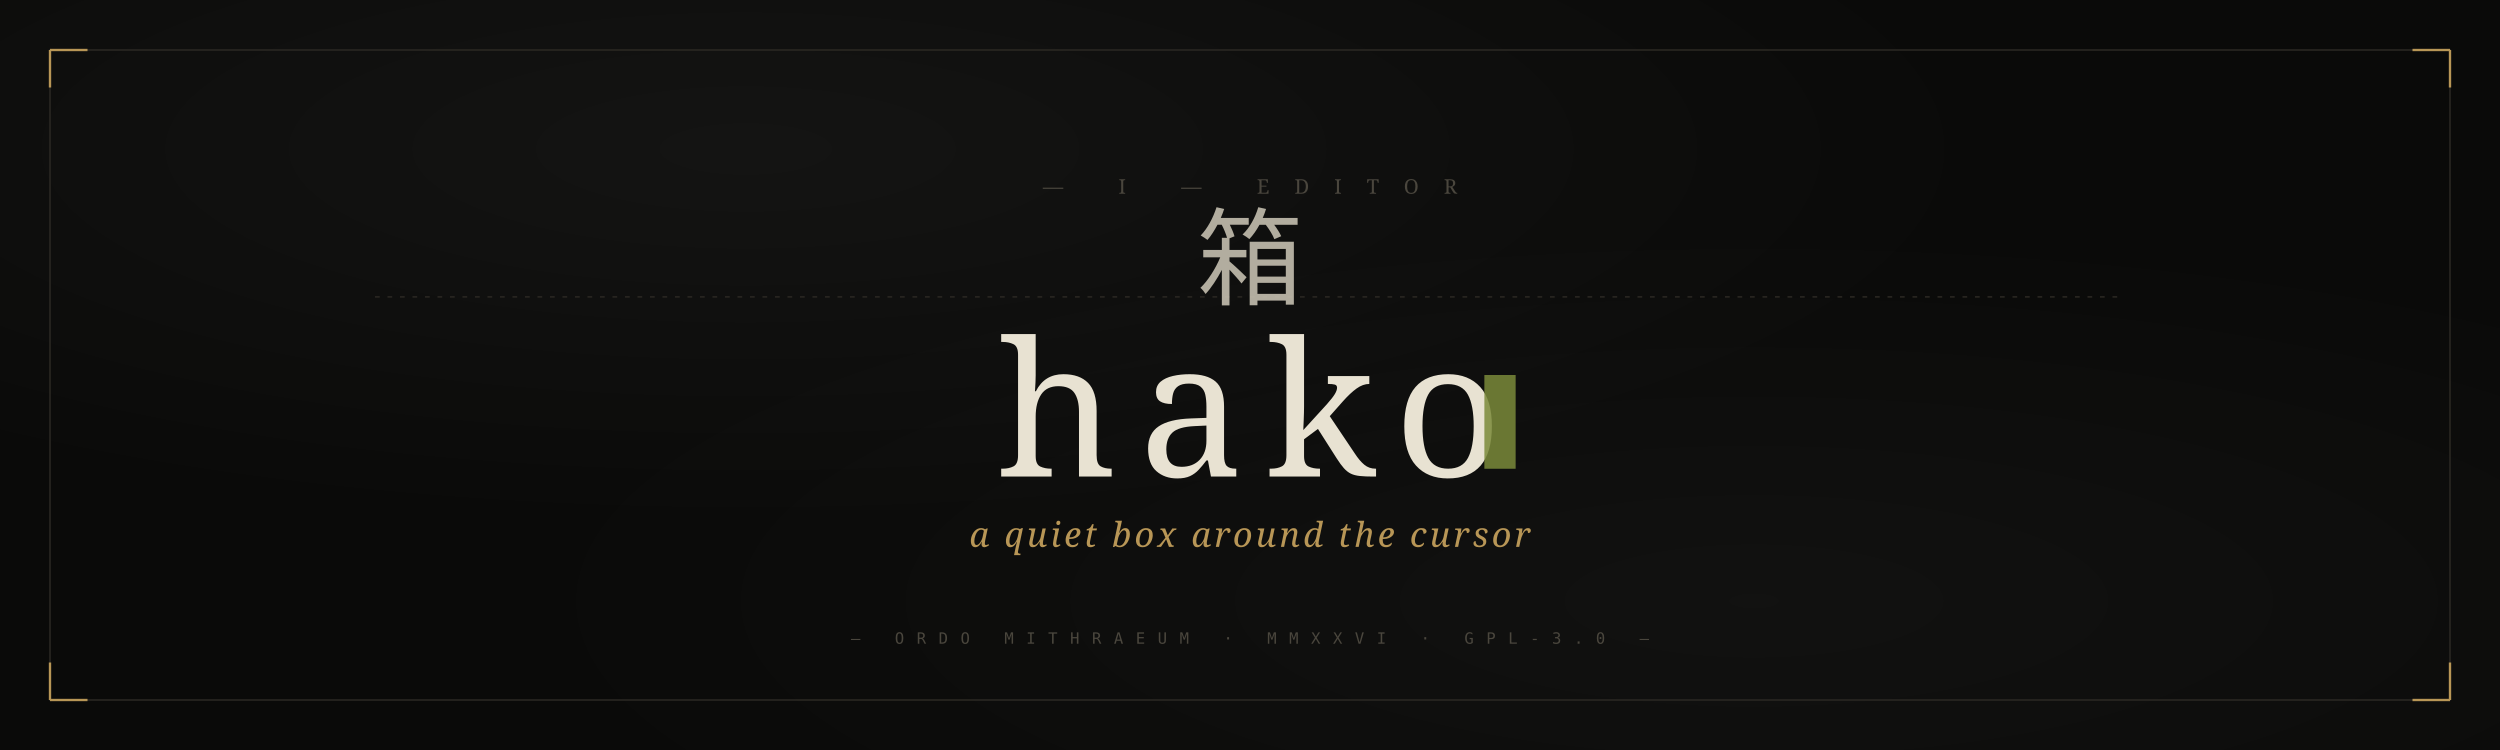
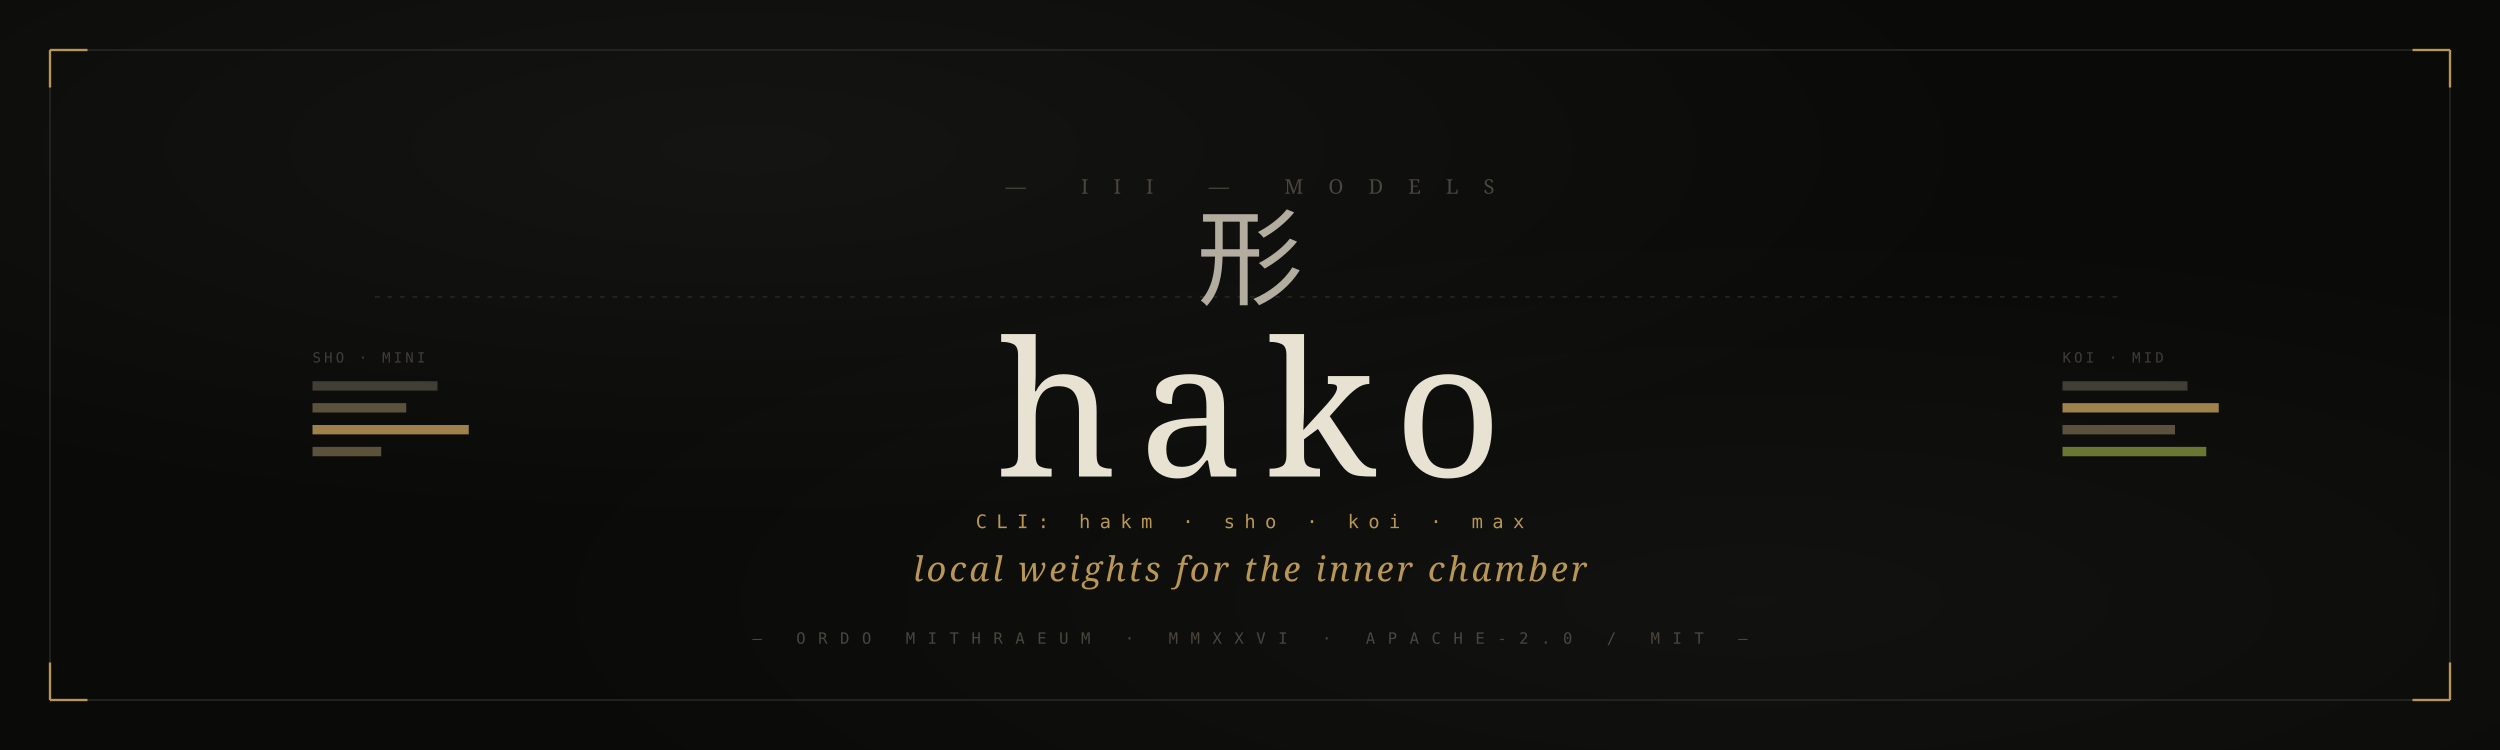
<svg xmlns="http://www.w3.org/2000/svg" viewBox="0 0 1600 480" width="1600" height="480">
  <defs>
    <radialGradient id="g1" cx="30%" cy="20%">
      <stop offset="0" stop-color="#ffffff" stop-opacity="0.04" />
      <stop offset="1" stop-color="#ffffff" stop-opacity="0" />
    </radialGradient>
    <radialGradient id="g2" cx="70%" cy="80%">
      <stop offset="0" stop-color="#ffffff" stop-opacity="0.03" />
      <stop offset="1" stop-color="#ffffff" stop-opacity="0" />
    </radialGradient>
  </defs>
  <rect width="100%" height="100%" fill="#0a0a09" />
  <rect width="100%" height="100%" fill="url(#g1)" />
  <rect width="100%" height="100%" fill="url(#g2)" />
  <rect x="32" y="32" width="1536" height="416" stroke="#2a2722" stroke-width="1" fill="none" />
  <g stroke="#b89656" stroke-width="1.5">
    <line x1="32" y1="32" x2="32" y2="56" />
    <line x1="32" y1="32" x2="56" y2="32" />
    <line x1="1568" y1="32" x2="1568" y2="56" />
    <line x1="1568" y1="32" x2="1544" y2="32" />
    <line x1="32" y1="448" x2="32" y2="424" />
    <line x1="32" y1="448" x2="56" y2="448" />
    <line x1="1568" y1="448" x2="1568" y2="424" />
    <line x1="1568" y1="448" x2="1544" y2="448" />
  </g>
  <line x1="240" y1="190" x2="1360" y2="190" stroke="#2a2722" stroke-width="1" stroke-dasharray="3 5" />
-   <text x="800" y="124" text-anchor="middle" font-family="'Cormorant Garamond','EB Garamond',Georgia,serif" font-size="13" fill="#4a463d" letter-spacing="16" font-weight="500">— I — EDITOR</text>
-   <text x="800" y="190" text-anchor="middle" font-family="'Noto Serif JP','Hiragino Mincho ProN','Yu Mincho','Songti SC',serif" font-size="68" fill="#c8c2b2" opacity="0.88">箱</text>
+   <text x="800" y="124" text-anchor="middle" font-family="'Cormorant Garamond','EB Garamond',Georgia,serif" font-size="13" fill="#4a463d" letter-spacing="16" font-weight="500">— III — MODELS</text>
+   <text x="800" y="190" text-anchor="middle" font-family="'Noto Serif JP','Hiragino Mincho ProN','Yu Mincho','Songti SC',serif" font-size="68" fill="#c8c2b2" opacity="0.88">形</text>
  <text x="800" y="305" text-anchor="middle" font-family="'Cormorant Garamond','EB Garamond',Georgia,serif" font-size="120" fill="#e8e2d2" letter-spacing="14" font-weight="500">hako</text>
-   <text x="800" y="350" text-anchor="middle" font-family="'Cormorant Garamond','EB Garamond',Georgia,serif" font-size="22" fill="#b89656" font-style="italic" letter-spacing="2">a quiet box around the cursor</text>
-   <text x="800" y="412" text-anchor="middle" font-family="'JetBrains Mono','Fira Code','SF Mono',monospace" font-size="10" fill="#4a463d" letter-spacing="8">— ORDO MITHRAEUM · MMXXVI · GPL-3.0 —</text>
-   <rect x="950" y="240" width="20" height="60" fill="#7a8a3a" opacity="0.85" />
+   <text x="800" y="338" text-anchor="middle" font-family="'JetBrains Mono','Fira Code','SF Mono',monospace" font-size="12" fill="#b89656" letter-spacing="6">CLI: hakm · sho · koi · max</text>
+   <text x="800" y="372" text-anchor="middle" font-family="'Cormorant Garamond','EB Garamond',Georgia,serif" font-size="22" fill="#b89656" font-style="italic" letter-spacing="2">local weights for the inner chamber</text>
+   <text x="800" y="412" text-anchor="middle" font-family="'JetBrains Mono','Fira Code','SF Mono',monospace" font-size="10" fill="#4a463d" letter-spacing="8">— ORDO MITHRAEUM · MMXXVI · APACHE-2.0 / MIT —</text>
+   <g opacity="0.85">
+     <rect x="200" y="244" width="80" height="6" fill="#4a463d" />
+     <rect x="200" y="258" width="60" height="6" fill="#6a5d44" />
+     <rect x="200" y="272" width="100" height="6" fill="#b89656" />
+     <rect x="200" y="286" width="44" height="6" fill="#6a5d44" />
+     <text x="200" y="232" font-family="'JetBrains Mono','Fira Code','SF Mono',monospace" font-size="9" fill="#4a463d" letter-spacing="2">SHO · MINI</text>
+   </g>
+   <g opacity="0.85">
+     <rect x="1320" y="244" width="80" height="6" fill="#4a463d" />
+     <rect x="1320" y="258" width="100" height="6" fill="#b89656" />
+     <rect x="1320" y="272" width="72" height="6" fill="#6a5d44" />
+     <rect x="1320" y="286" width="92" height="6" fill="#7a8a3a" />
+     <text x="1320" y="232" font-family="'JetBrains Mono','Fira Code','SF Mono',monospace" font-size="9" fill="#4a463d" letter-spacing="2">KOI · MID</text>
+   </g>
</svg>
